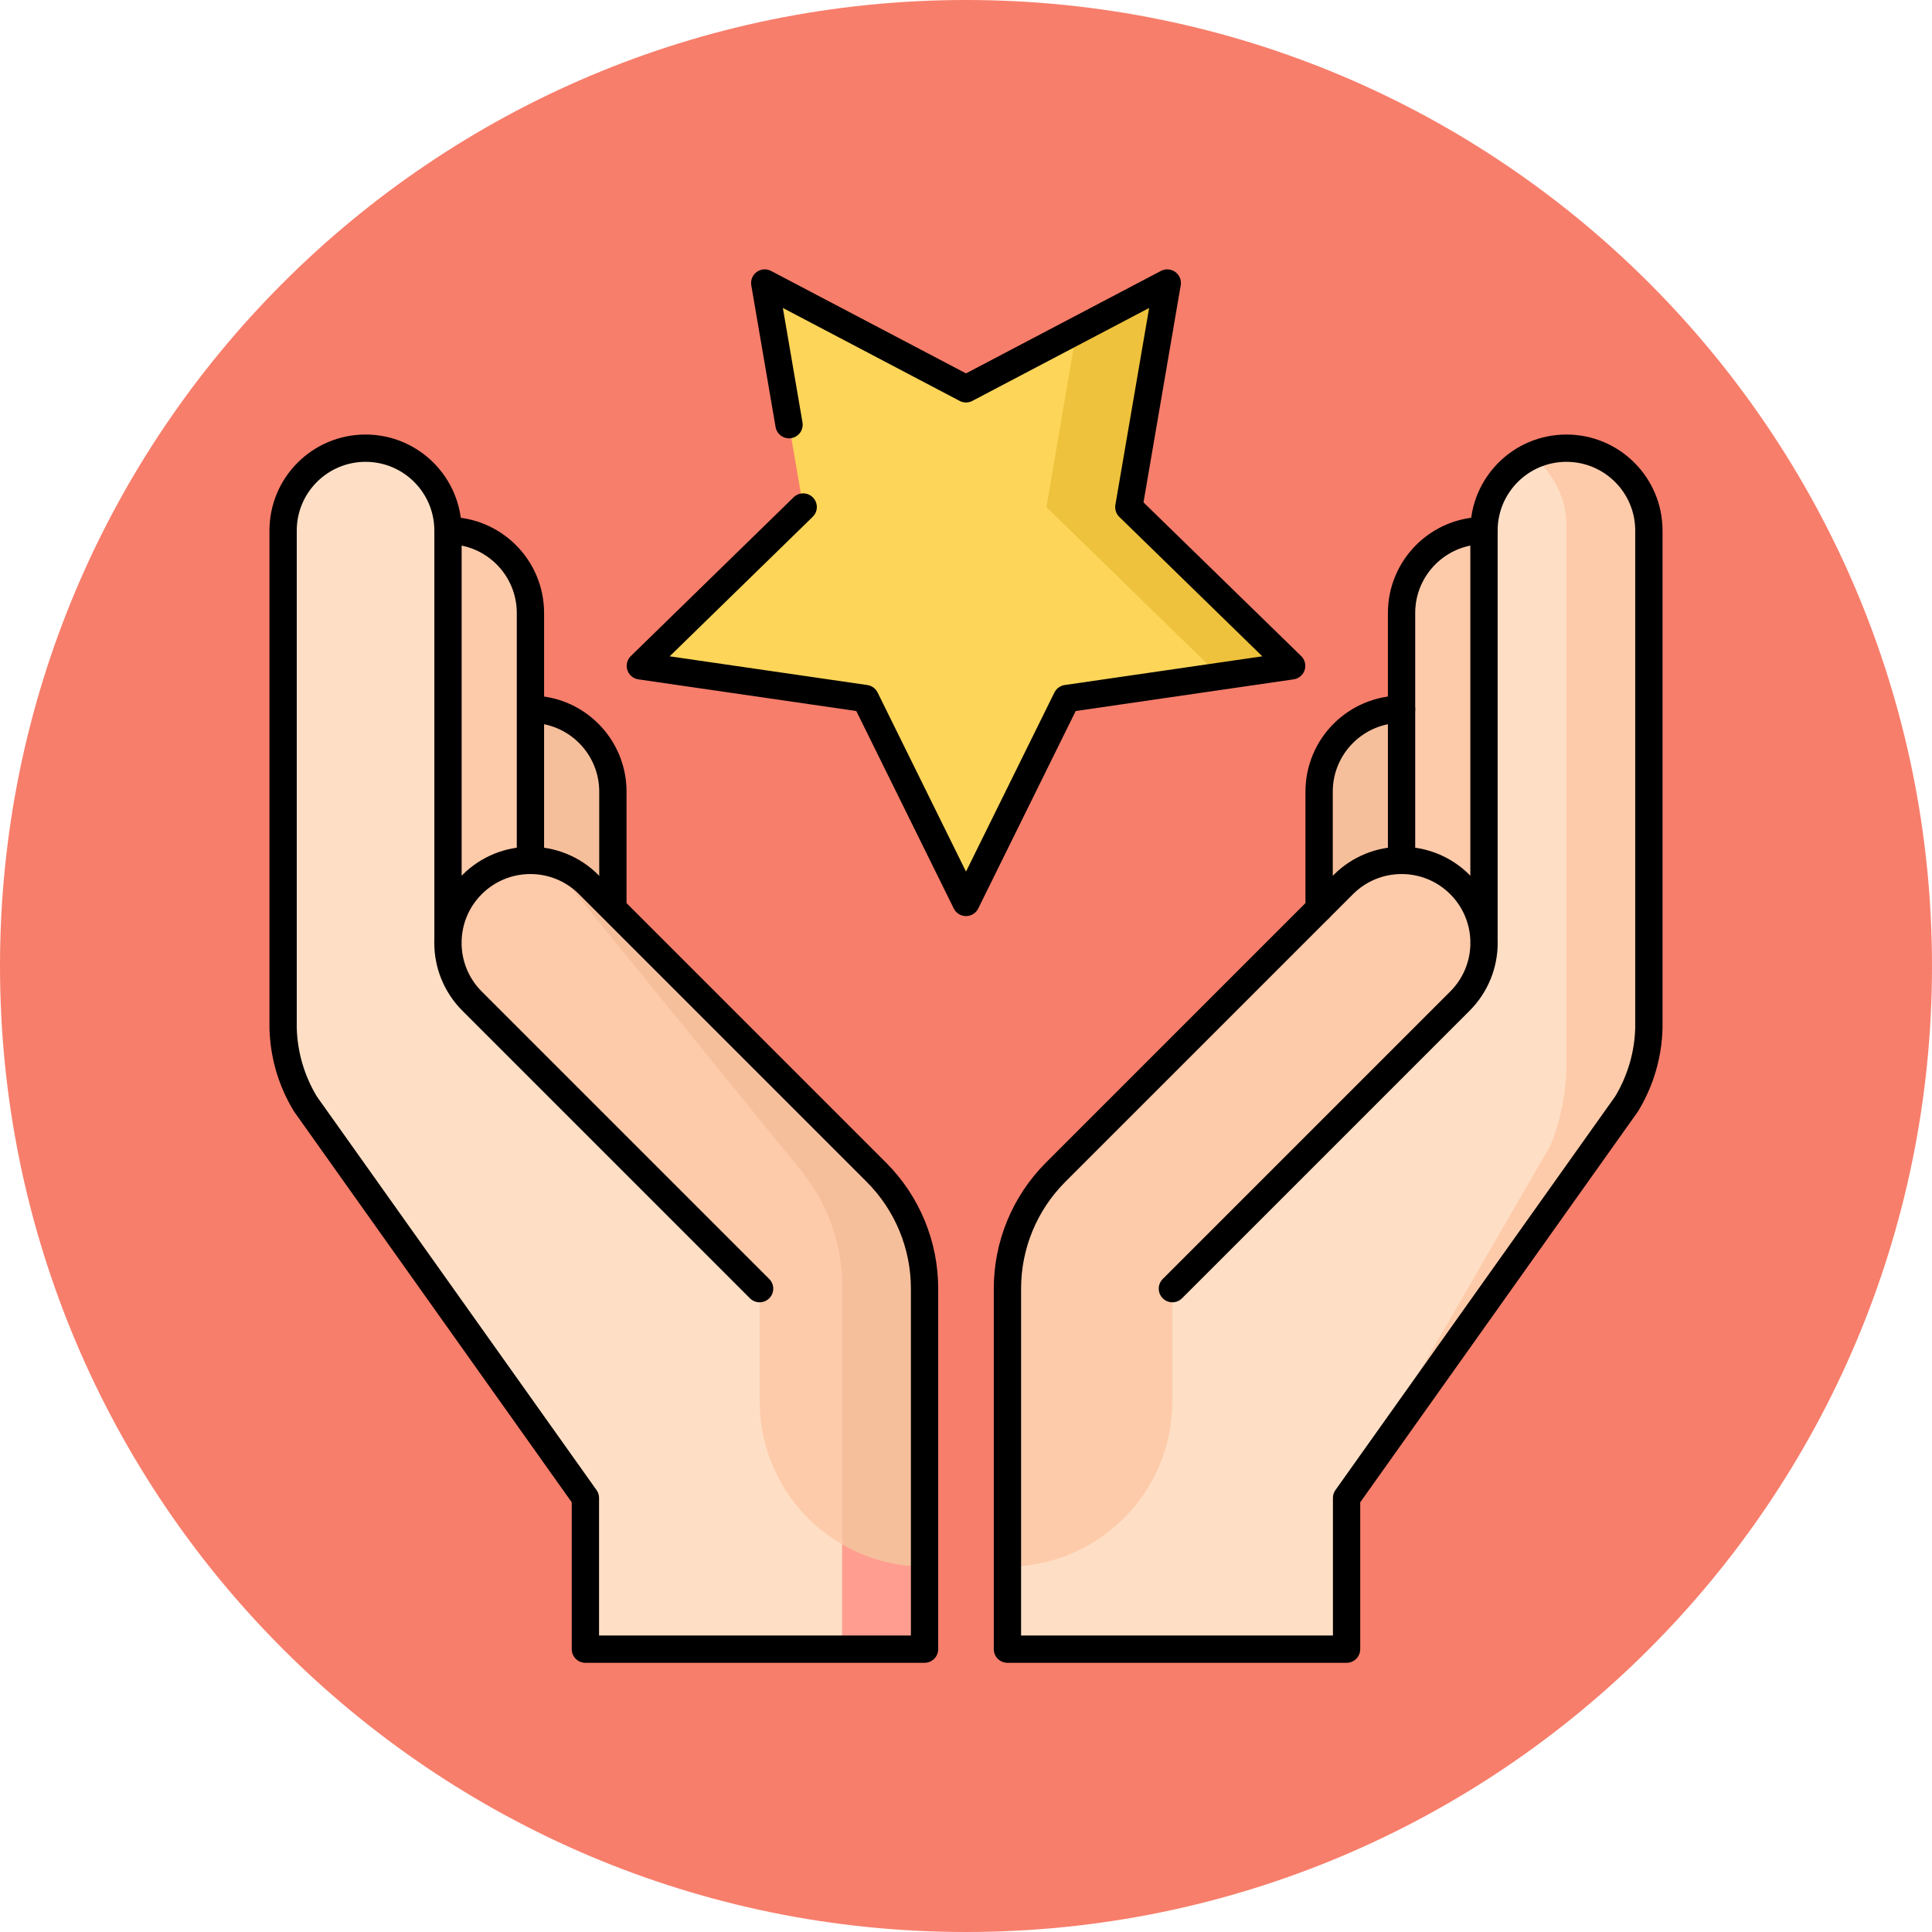
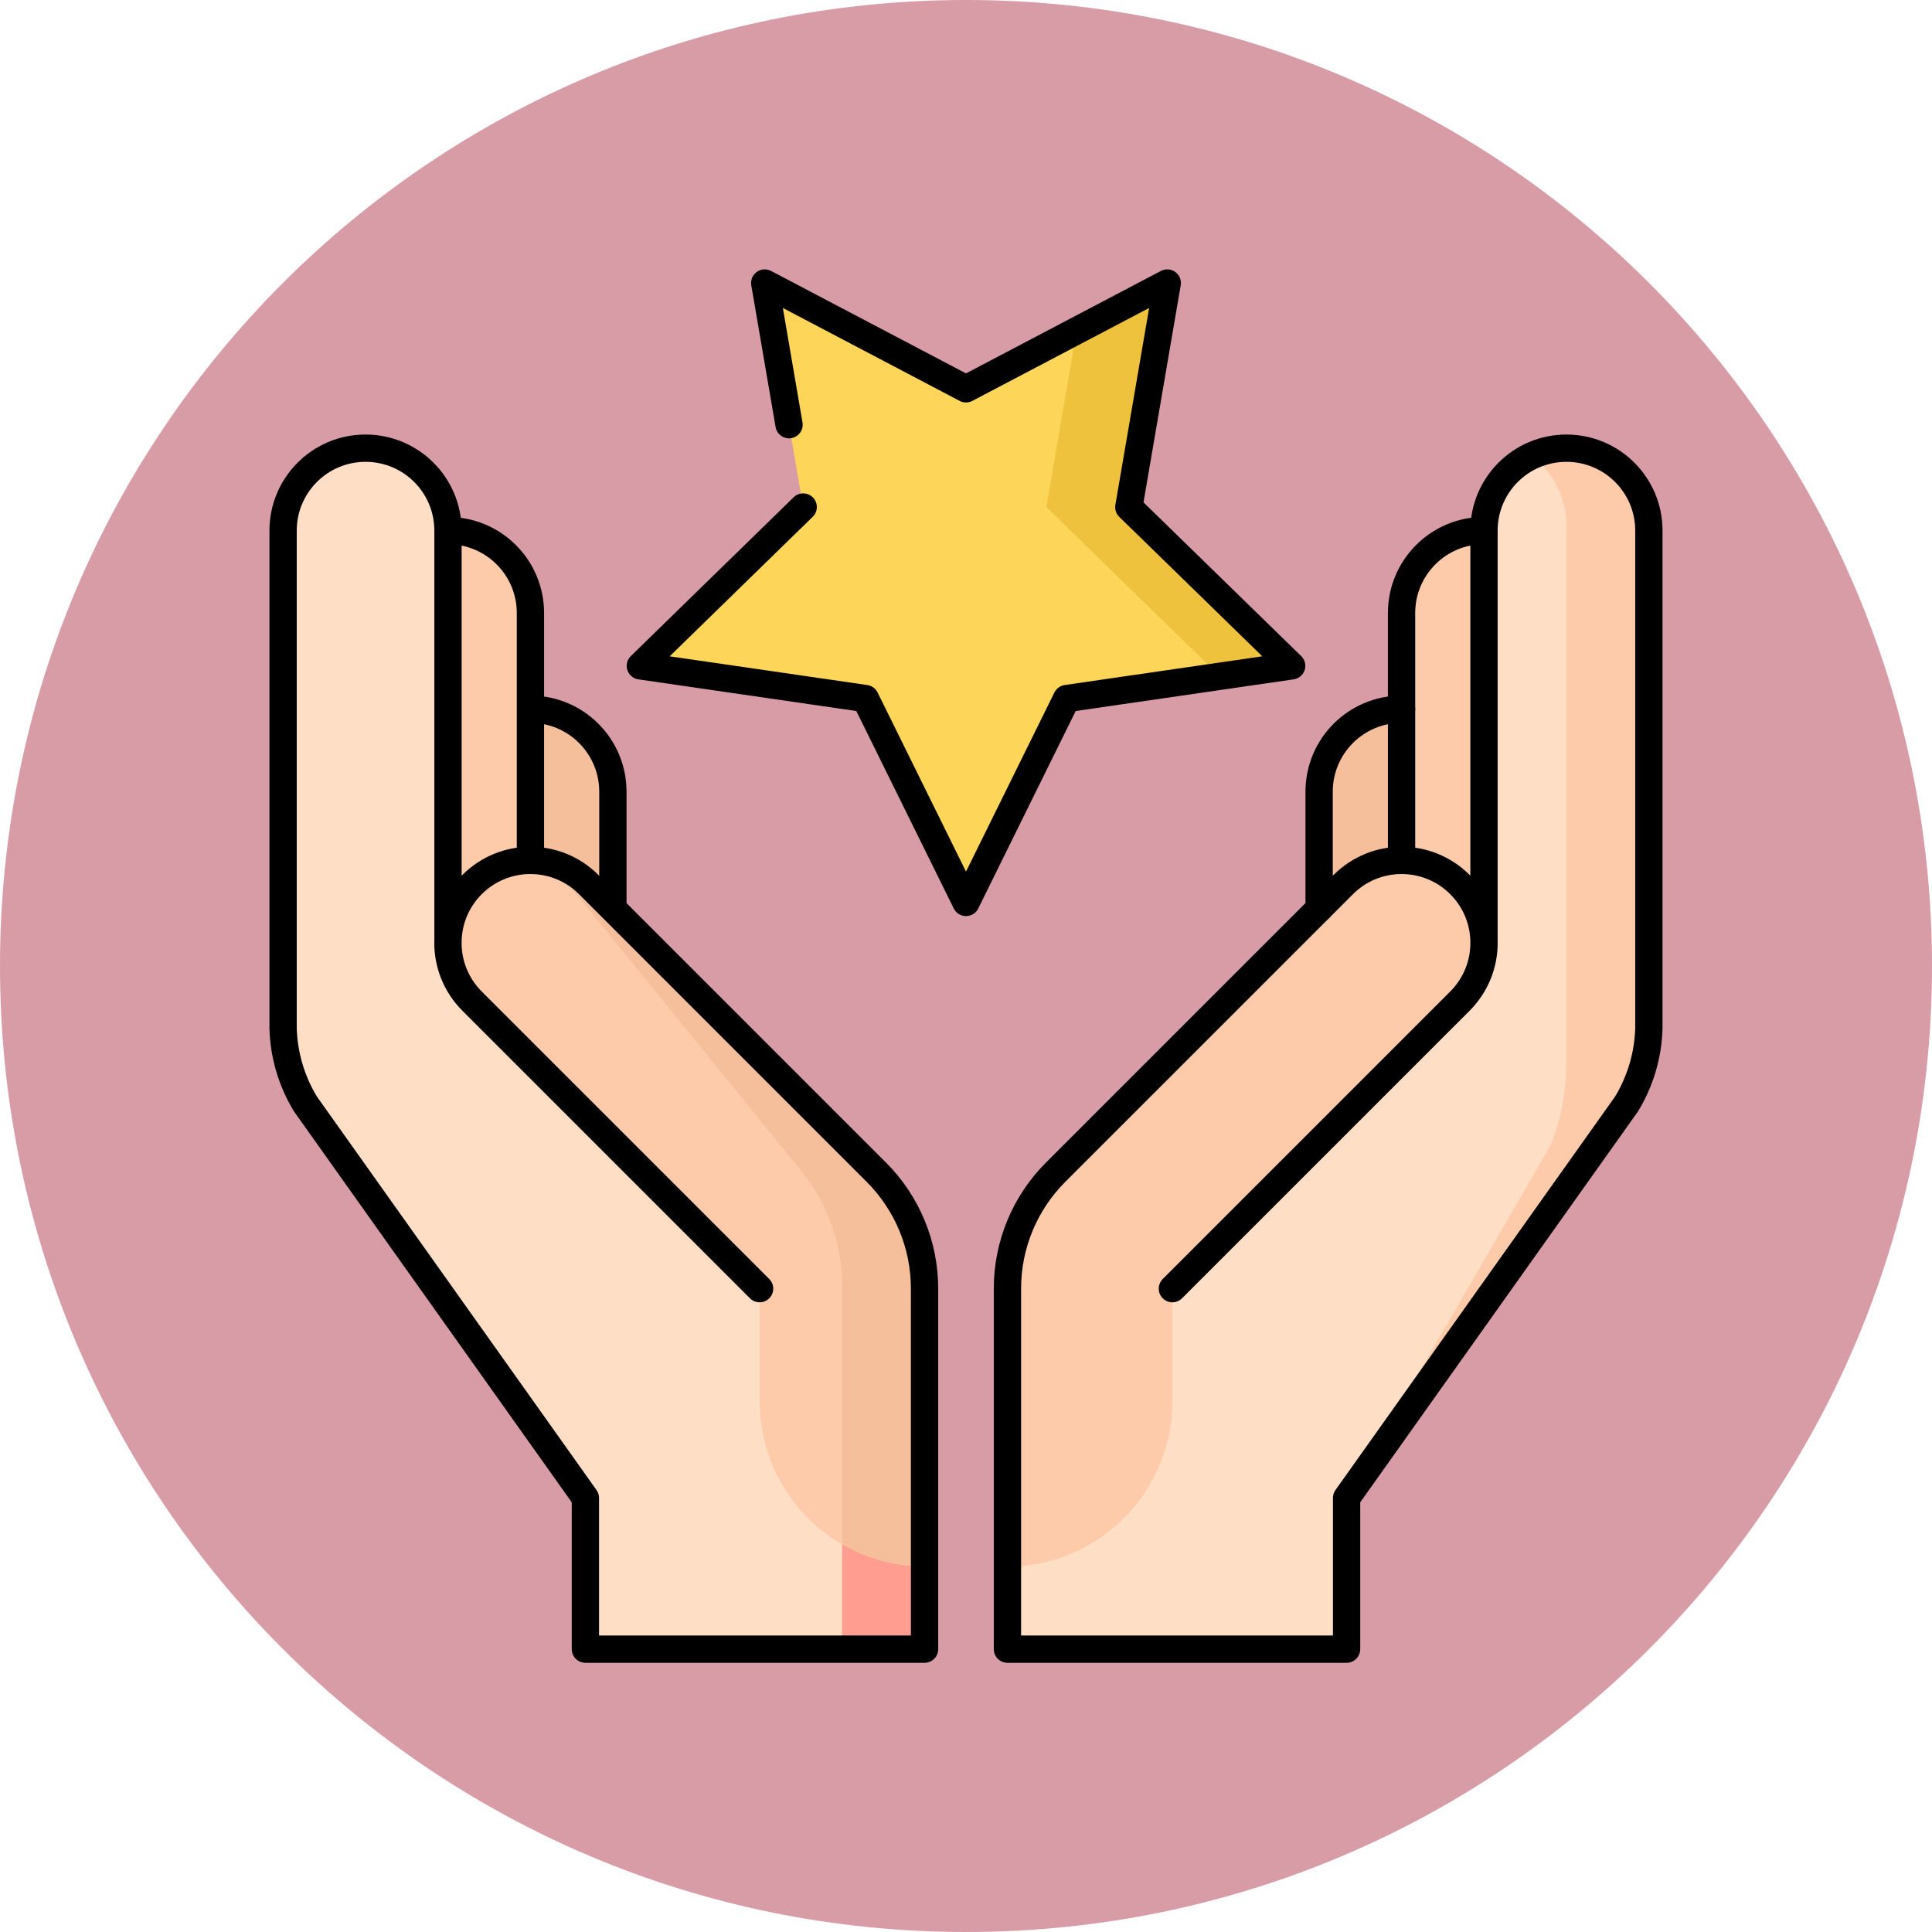
<svg xmlns="http://www.w3.org/2000/svg" width="92" height="92" viewBox="0 0 92 92">
  <defs>
    <clipPath id="clip-path">
      <path id="path5931" d="M0-682.665H67v67H0Z" transform="translate(0 682.665)" />
    </clipPath>
  </defs>
  <g id="Grupo_1069999" data-name="Grupo 1069999" transform="translate(-5413 8619)">
-     <circle id="Elipse_9121" data-name="Elipse 9121" cx="46" cy="46" r="46" transform="translate(5413 -8619)" fill="#f77e6b" />
+     <circle id="Elipse_9121" data-name="Elipse 9121" cx="46" cy="46" r="46" transform="translate(5413 -8619)" fill="#d89ca7" />
    <g id="g5925" transform="translate(5425.5 -7923.835)">
      <g id="g5927" transform="translate(0 -682.665)">
        <g id="g5929" clip-path="url(#clip-path)">
          <g id="g5935" transform="translate(50.315 21.273)">
            <path id="path5937" d="M-36.074,0a3.926,3.926,0,0,1,3.926,3.926v15.7H-40V3.926A3.926,3.926,0,0,1-36.074,0" transform="translate(40)" fill="#f6bf9b" />
          </g>
          <g id="g5939" transform="translate(54.241 12.767)">
            <path id="path5941" d="M-36.074,0A3.926,3.926,0,0,0-40,3.926v15.7h7.852V3.926A3.926,3.926,0,0,0-36.074,0" transform="translate(40)" fill="#fecbaa" />
          </g>
          <g id="g5943" transform="translate(51.624 8.842)">
            <path id="path5945" d="M-96.2,0A3.9,3.9,0,0,0-97.85.365L-99.571,33.2l-7.1,16.787,13.333-18.763a7.329,7.329,0,0,0,1.062-3.614V3.926A3.926,3.926,0,0,0-96.2,0" transform="translate(106.666)" fill="#fecbaa" />
          </g>
          <g id="g5947" transform="translate(35.474 9.207)">
            <path id="path5949" d="M-244.6-32.719V-7.071a10.464,10.464,0,0,1-.756,3.627l-9.712,16.787v7.2h-16.149V16.615l4.241-14.862,18.451-14.843V-32.719a3.922,3.922,0,0,1,2.273-3.561,4.206,4.206,0,0,1,1.653,3.561" transform="translate(271.214 36.28)" fill="#fedfc5" />
          </g>
          <g id="g5951" transform="translate(35.474 28.47)">
            <path id="path5953" d="M-146.948-10.57a3.924,3.924,0,0,1,5.551,0,3.91,3.91,0,0,1,1.15,2.776,3.91,3.91,0,0,1-1.15,2.776L-155.088,8.674V14.06a7.875,7.875,0,0,1-7.852,7.852V8.683a7.837,7.837,0,0,1,2.294-5.556Z" transform="translate(162.94 11.72)" fill="#fecbaa" />
          </g>
          <g id="g5955" transform="translate(8.833 21.273)">
            <path id="path5957" d="M-36.074,0A3.926,3.926,0,0,0-40,3.926v15.7h7.852V3.926A3.926,3.926,0,0,0-36.074,0" transform="translate(40)" fill="#f6bf9b" />
          </g>
          <g id="g5959" transform="translate(12.759 21.273)">
            <path id="path5961" d="M-36.074-87.268v-5.571A3.926,3.926,0,0,0-40-96.765" transform="translate(40 96.765)" fill="none" stroke="#000" stroke-linecap="round" stroke-linejoin="round" stroke-miterlimit="10" stroke-width="1.3" />
          </g>
          <g id="g5963" transform="translate(50.315 21.273)">
            <path id="path5965" d="M0-87.268v-5.571a3.926,3.926,0,0,1,3.926-3.926" transform="translate(0 96.765)" fill="none" stroke="#000" stroke-linecap="round" stroke-linejoin="round" stroke-miterlimit="10" stroke-width="1.3" />
          </g>
          <g id="g5967" transform="translate(4.907 12.767)">
            <path id="path5969" d="M-36.074,0A3.926,3.926,0,0,0-40,3.926v15.7h7.852V3.926A3.926,3.926,0,0,0-36.074,0" transform="translate(40)" fill="#fecbaa" />
          </g>
          <g id="g5971" transform="translate(8.833 12.767)">
            <path id="path5973" d="M-36.074-144.377v-11.786A3.926,3.926,0,0,0-40-160.089" transform="translate(40 160.089)" fill="none" stroke="#000" stroke-linecap="round" stroke-linejoin="round" stroke-miterlimit="10" stroke-width="1.3" />
          </g>
          <g id="g5975" transform="translate(19.748 50.289)">
            <path id="path5977" d="M-108.222-108.545v3.926h-3.926L-120-120.357Z" transform="translate(120 120.357)" fill="#ff9e90" />
          </g>
          <g id="g5979" transform="translate(12.494 28.47)">
            <path id="path5981" d="M-153.806-136.424l-13.7-13.7a3.913,3.913,0,0,0-3.041-1.141l15.106,32.563a7.788,7.788,0,0,0,3.926,1.059v-13.228a7.837,7.837,0,0,0-2.294-5.556" transform="translate(170.544 151.27)" fill="#f6bf9b" />
          </g>
          <g id="g5983" transform="translate(0.981 8.842)">
            <path id="path5985" d="M-235.684-358.938l-17.8-15.507v-19.629A3.926,3.926,0,0,0-257.407-398a3.926,3.926,0,0,0-3.926,3.926v23.686a7.329,7.329,0,0,0,1.062,3.614l13.333,18.763v7.2h12.224V-345.8Z" transform="translate(261.333 397.999)" fill="#fedfc5" />
          </g>
          <g id="g5987" transform="translate(8.833 28.479)">
            <path id="path5989" d="M-172.452-187.4v12.17a7.869,7.869,0,0,1-3.926-6.793v-5.386L-190.069-201.1a3.91,3.91,0,0,1-1.15-2.776,3.91,3.91,0,0,1,1.15-2.776,3.906,3.906,0,0,1,2.51-1.141,3.015,3.015,0,0,1,2.074,1.141l11.138,13.7a8.735,8.735,0,0,1,1.895,5.556" transform="translate(191.22 207.793)" fill="#fecbaa" />
          </g>
          <g id="g5991" transform="translate(0.981 8.842)">
            <path id="path5993" d="M-72.148-217.046V-236.74a3.926,3.926,0,0,0-3.926-3.926A3.926,3.926,0,0,0-80-236.74v23.686a7.329,7.329,0,0,0,1.062,3.614l13.333,18.763v7.2h16.15v-17.154a7.834,7.834,0,0,0-2.294-5.556l-13.7-13.7a3.926,3.926,0,0,0-5.552,0,3.926,3.926,0,0,0,0,5.552l13.691,13.691" transform="translate(80 240.666)" fill="none" stroke="#000" stroke-linecap="round" stroke-linejoin="round" stroke-miterlimit="10" stroke-width="1.3" />
          </g>
          <g id="g5995" transform="translate(54.241 12.767)">
            <path id="path5997" d="M0-144.3v-11.777A3.926,3.926,0,0,1,3.926-160" transform="translate(0 159.998)" fill="none" stroke="#000" stroke-linecap="round" stroke-linejoin="round" stroke-miterlimit="10" stroke-width="1.3" />
          </g>
          <g id="g5999" transform="translate(35.474 8.842)">
            <path id="path6001" d="M-208.523-217.046V-236.74a3.926,3.926,0,0,1,3.926-3.926,3.926,3.926,0,0,1,3.926,3.926v23.686a7.329,7.329,0,0,1-1.062,3.614l-13.333,18.763v7.2h-16.15v-17.154a7.835,7.835,0,0,1,2.294-5.556l13.7-13.7a3.926,3.926,0,0,1,5.552,0,3.926,3.926,0,0,1,0,5.552l-13.691,13.691" transform="translate(231.215 240.666)" fill="none" stroke="#000" stroke-linecap="round" stroke-linejoin="round" stroke-miterlimit="10" stroke-width="1.3" />
          </g>
          <g id="g6003" transform="translate(32.093 0.973)">
            <path id="path6005" d="M-84.173-98.063l1.83-10.672-4.315,2.268-6.676,12.329,13.5,4.128,3.416-.5Z" transform="translate(93.333 108.734)" fill="#eec23c" />
          </g>
          <g id="g6007" transform="translate(17.993 0.973)">
            <path id="path6009" d="M-190.909-20.845l-5.269,2.77-9.584-5.038,1.83,10.672-7.753,7.558,10.715,1.557,4.792,9.709,4.792-9.709,7.3-1.06-8.263-8.054Z" transform="translate(211.685 23.113)" fill="#fdd559" />
          </g>
          <g id="g6011" transform="translate(17.993 0.973)">
            <path id="path6013" d="M-71.246-98.063-79-90.5l10.715,1.557,4.792,9.709,4.792-9.709L-47.986-90.5l-7.753-7.558,1.83-10.672-9.584,5.038-9.584-5.038,1.157,6.746" transform="translate(79 108.734)" fill="none" stroke="#000" stroke-linecap="round" stroke-linejoin="round" stroke-miterlimit="10" stroke-width="1.3" />
          </g>
        </g>
      </g>
    </g>
  </g>
</svg>
